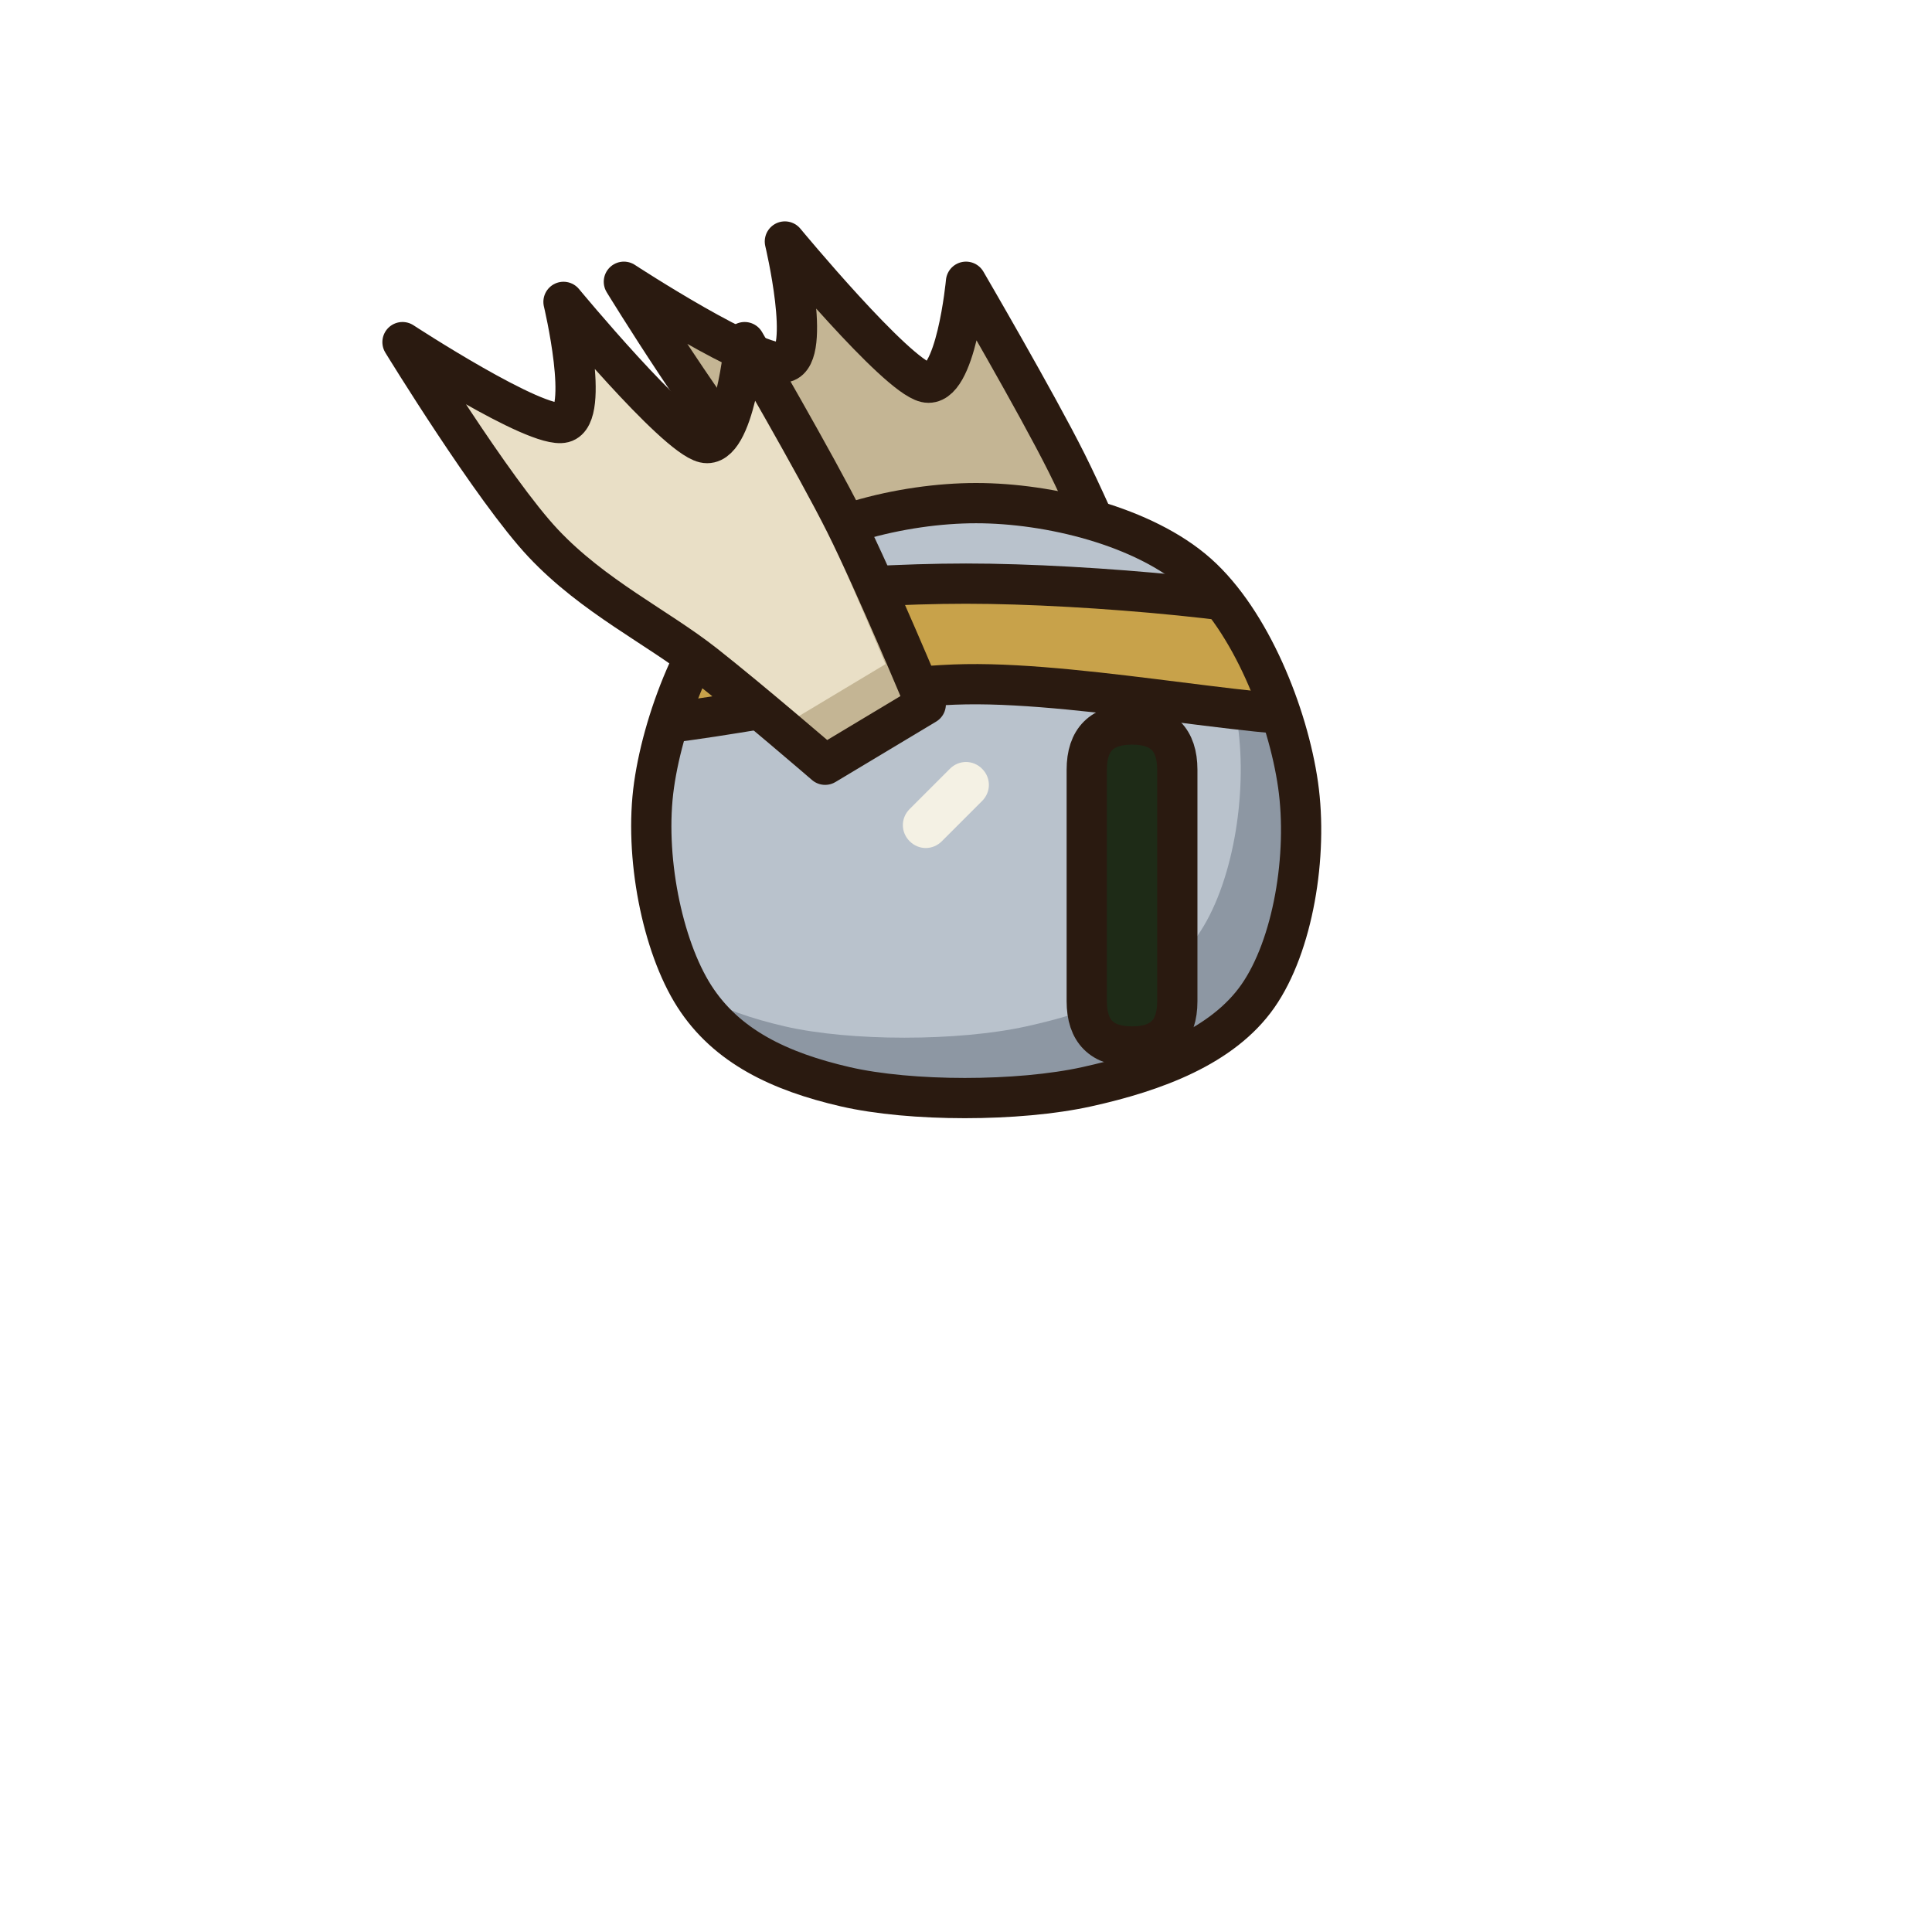
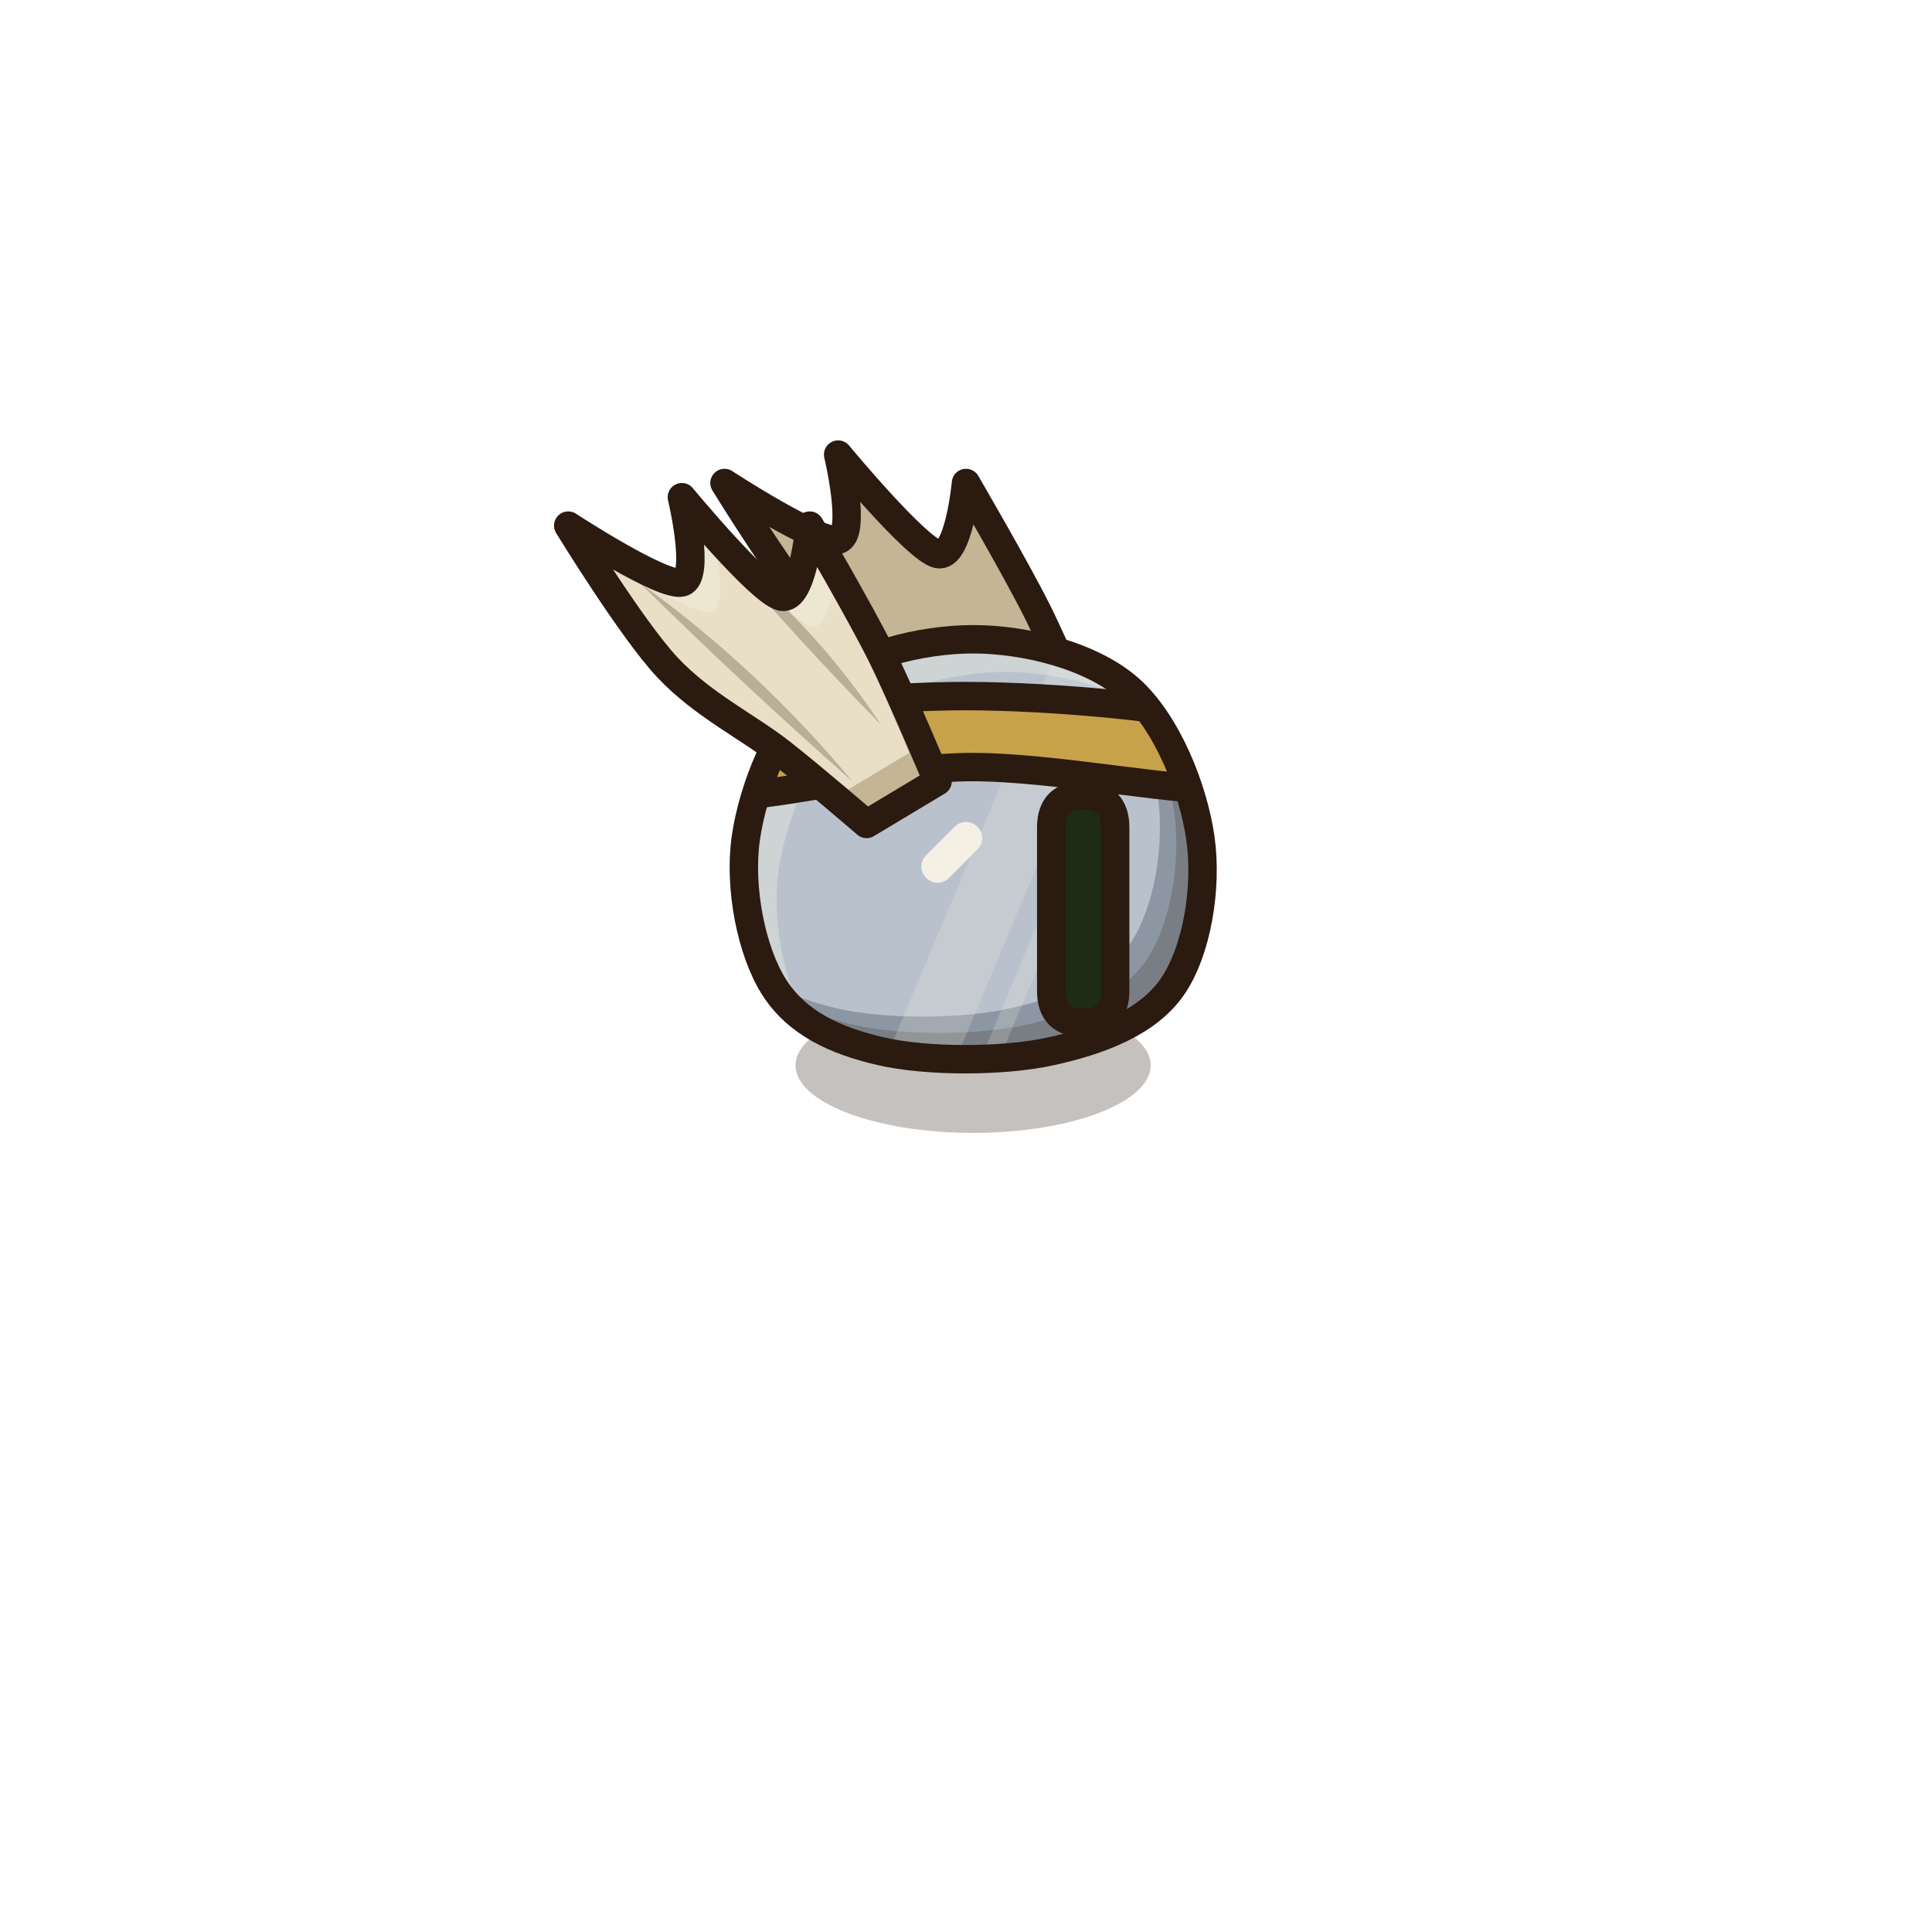
- <svg xmlns="http://www.w3.org/2000/svg" id="paladin-head" width="192" height="192" viewBox="0 0 192 192">
+ <svg xmlns="http://www.w3.org/2000/svg" id="paladin-head" width="272" height="272" viewBox="-40 -40 272 272">
  <defs>
    <clipPath id="paladin-head-helm-clip">
      <path d="M 97 50 C 104.3 50 113.7 52.3 119 57 C 124.3 61.7 128 71 129 78 C 130 85 128.5 94 125 99 C 121.5 104 114.8 106.5 108 108 C 101.2 109.5 90.5 109.5 84 108 C 77.5 106.5 72.2 104 69 99 C 65.8 94 64 85 65 78 C 66 71 69.7 61.7 75 57 C 80.3 52.3 89.7 50 97 50 Z" />
    </clipPath>
    <clipPath id="paladin-head-wing-clip">
      <path d="M 82 76 C 82 76 74.7 69.7 70 66 C 65.3 62.3 59 59.3 54 54 C 49 48.7 40 34 40 34 C 40 34 53.3 42.7 56 42 C 58.7 41.3 56 30 56 30 C 56 30 67 43.3 70 44 C 73 44.7 74 34 74 34 C 74 34 81 46 84 52 C 87 58 92 70 92 70 L 82 76 Z" />
    </clipPath>
  </defs>
+   <path id="paladin-head-cast" d="M 122 110 C 122 115.2 110.8 119.5 97 119.5 C 83.2 119.5 72 115.2 72 110 C 72 104.8 83.2 100.5 97 100.5 C 110.8 100.5 122 104.8 122 110 Z" fill="#2a1a10" opacity="0.27" />
  <g id="paladin-head-wing-far">
    <path id="paladin-head-wing-far-fill" d="M 104 70 C 104 70 96.7 63.7 92 60 C 87.3 56.3 81 53.3 76 48 C 71 42.7 62 28 62 28 C 62 28 75.3 36.7 78 36 C 80.7 35.3 78 24 78 24 C 78 24 89 37.3 92 38 C 95 38.7 96 28 96 28 C 96 28 103 40 106 46 C 109 52 114 64 114 64 L 104 70 Z" fill="#c4b594" />
    <path id="paladin-head-wing-far-line" d="M 104 70 C 104 70 96.7 63.7 92 60 C 87.3 56.3 81 53.3 76 48 C 71 42.7 62 28 62 28 C 62 28 75.3 36.7 78 36 C 80.7 35.3 78 24 78 24 C 78 24 89 37.3 92 38 C 95 38.7 96 28 96 28 C 96 28 103 40 106 46 C 109 52 114 64 114 64 L 104 70 Z" fill="none" stroke="#2a1a10" stroke-width="4" stroke-linecap="round" stroke-linejoin="round" />
  </g>
  <g id="paladin-head-helm">
    <path id="paladin-head-helm-shade" d="M 97 50 C 104.3 50 113.7 52.3 119 57 C 124.3 61.7 128 71 129 78 C 130 85 128.5 94 125 99 C 121.5 104 114.8 106.5 108 108 C 101.2 109.5 90.5 109.5 84 108 C 77.5 106.5 72.2 104 69 99 C 65.8 94 64 85 65 78 C 66 71 69.7 61.7 75 57 C 80.3 52.3 89.7 50 97 50 Z" fill="#8d97a3" />
    <g clip-path="url(#paladin-head-helm-clip)">
+       <path id="paladin-head-helm-deep" d="M 97 50 C 104.3 50 113.7 52.3 119 57 C 124.3 61.7 128 71 129 78 C 130 85 128.5 94 125 99 C 121.5 104 114.8 106.5 108 108 C 101.2 109.5 90.5 109.5 84 108 C 77.5 106.5 72.2 104 69 99 C 65.8 94 64 85 65 78 C 66 71 69.7 61.7 75 57 C 80.3 52.3 89.7 50 97 50 Z M 93.3 46.3 C 100.6 46.3 109.9 48.6 115.3 53.3 C 120.6 57.9 124.3 67.3 125.3 74.3 C 126.3 81.3 124.8 90.3 121.3 95.3 C 117.8 100.3 111.1 102.8 104.3 104.3 C 97.4 105.8 86.8 105.8 80.3 104.3 C 73.8 102.8 68.4 100.3 65.3 95.3 C 62.1 90.3 60.3 81.3 61.3 74.3 C 62.3 67.3 65.9 57.9 71.3 53.3 C 76.6 48.6 85.9 46.3 93.3 46.3 Z" fill="#2a1a10" fill-rule="evenodd" opacity="0.2" />
      <path id="paladin-head-helm-fill" d="M 91 44 C 98.3 44 107.7 46.3 113 51 C 118.3 55.7 122 65 123 72 C 124 79 122.5 88 119 93 C 115.5 98 108.8 100.5 102 102 C 95.2 103.5 84.5 103.5 78 102 C 71.5 100.5 66.2 98 63 93 C 59.8 88 58 79 59 72 C 60 65 63.7 55.7 69 51 C 74.3 46.3 83.7 44 91 44 Z" fill="#b9c2cc" />
+       <path id="paladin-head-helm-lit" d="M 97 50 C 104.3 50 113.7 52.3 119 57 C 124.3 61.7 128 71 129 78 C 130 85 128.5 94 125 99 C 121.5 104 114.8 106.5 108 108 C 101.2 109.5 90.5 109.5 84 108 C 77.5 106.5 72.2 104 69 99 C 65.8 94 64 85 65 78 C 66 71 69.7 61.7 75 57 C 80.3 52.3 89.7 50 97 50 Z M 101.6 54.6 C 108.9 54.6 118.3 56.9 123.6 61.6 C 128.9 66.3 132.6 75.6 133.6 82.6 C 134.6 89.6 133.1 98.6 129.6 103.6 C 126.1 108.6 119.4 111.1 112.6 112.6 C 105.8 114.1 95.1 114.1 88.6 112.6 C 82.1 111.1 76.8 108.6 73.6 103.6 C 70.4 98.6 68.6 89.6 69.6 82.6 C 70.6 75.6 74.3 66.3 79.6 61.6 C 84.9 56.9 94.3 54.6 101.6 54.6 Z" fill="#f4f1e4" fill-rule="evenodd" opacity="0.36" />
+       <path id="paladin-head-helm-sheen" d="M109.5 50 L119.4 50 L94.41 109.5 L84.51 109.5 Z M122.9 50 L125.5 50 L100.51 109.5 L97.91 109.5 Z" fill="#f4f1e4" opacity="0.2" />
      <path id="paladin-head-slit" d="M 112.5 72 L 112.5 72 Q 117 72 117 76.5 L 117 99.5 Q 117 104 112.5 104 L 112.5 104 Q 108 104 108 99.5 L 108 76.5 Q 108 72 112.5 72 Z" fill="#1e2b17" />
      <path id="paladin-head-slit-edge" d="M 112.5 72 L 112.5 72 Q 117 72 117 76.5 L 117 99.5 Q 117 104 112.5 104 L 112.5 104 Q 108 104 108 99.5 L 108 76.5 Q 108 72 112.5 72 Z" fill="none" stroke="#2a1a10" stroke-width="4" stroke-linecap="round" stroke-linejoin="round" />
      <g id="paladin-head-brow">
        <path id="paladin-head-brow-fill" d="M 60 62 C 66 59.7 83.7 58 96 58 C 108.3 58 127.7 59.8 134 62 C 140.3 64.2 140.3 70 134 71 C 127.7 72 108.3 67.8 96 68 C 83.7 68.2 66 73 60 72 C 54 71 54 64.3 60 62 Z" fill="#c8a24a" />
        <path id="paladin-head-brow-line" d="M 60 62 C 66 59.7 83.7 58 96 58 C 108.3 58 127.7 59.8 134 62 C 140.3 64.2 140.3 70 134 71 C 127.7 72 108.3 67.8 96 68 C 83.7 68.2 66 73 60 72 C 54 71 54 64.3 60 62 Z" fill="none" stroke="#2a1a10" stroke-width="4" stroke-linecap="round" stroke-linejoin="round" />
      </g>
    </g>
    <path id="paladin-head-helm-line" d="M 97 50 C 104.3 50 113.7 52.3 119 57 C 124.3 61.7 128 71 129 78 C 130 85 128.5 94 125 99 C 121.5 104 114.8 106.5 108 108 C 101.2 109.5 90.5 109.5 84 108 C 77.5 106.5 72.2 104 69 99 C 65.8 94 64 85 65 78 C 66 71 69.7 61.7 75 57 C 80.3 52.3 89.7 50 97 50 Z" fill="none" stroke="#2a1a10" stroke-width="4" stroke-linecap="round" stroke-linejoin="round" />
  </g>
  <g id="paladin-head-wing">
    <path id="paladin-head-wing-shade" d="M 82 76 C 82 76 74.7 69.7 70 66 C 65.3 62.3 59 59.3 54 54 C 49 48.7 40 34 40 34 C 40 34 53.3 42.7 56 42 C 58.7 41.3 56 30 56 30 C 56 30 67 43.3 70 44 C 73 44.7 74 34 74 34 C 74 34 81 46 84 52 C 87 58 92 70 92 70 L 82 76 Z" fill="#c4b594" />
    <g clip-path="url(#paladin-head-wing-clip)">
      <path id="paladin-head-wing-fill" d="M 78 72 C 78 72 70.7 65.7 66 62 C 61.3 58.3 55 55.3 50 50 C 45 44.7 36 30 36 30 C 36 30 49.3 38.7 52 38 C 54.7 37.3 52 26 52 26 C 52 26 63 39.3 66 40 C 69 40.7 70 30 70 30 C 70 30 77 42 80 48 C 83 54 88 66 88 66 L 78 72 Z" fill="#e9dfc6" />
+       <path id="paladin-head-wing-lit" d="M 82 76 C 82 76 74.7 69.7 70 66 C 65.3 62.3 59 59.3 54 54 C 49 48.7 40 34 40 34 C 40 34 53.3 42.7 56 42 C 58.7 41.3 56 30 56 30 C 56 30 67 43.3 70 44 C 73 44.7 74 34 74 34 C 74 34 81 46 84 52 C 87 58 92 70 92 70 L 82 76 Z M 86.2 80.2 C 86.2 80.2 78.9 73.9 74.2 70.2 C 69.5 66.5 63.2 63.5 58.2 58.2 C 53.2 52.9 44.2 38.2 44.2 38.2 C 44.2 38.2 57.5 46.9 60.2 46.2 C 62.9 45.5 60.2 34.2 60.2 34.2 C 60.2 34.2 71.2 47.5 74.2 48.2 C 77.2 48.9 78.2 38.2 78.2 38.2 C 78.2 38.2 85.2 50.2 88.2 56.2 C 91.2 62.2 96.2 74.2 96.2 74.2 L 86.2 80.2 Z" fill="#f4f1e4" fill-rule="evenodd" opacity="0.36" />
+       <path id="paladin-head-feather-a" d="M 80 70 Q 66.8 54.1 50 42 Q 64.6 56.4 80 70 Z" fill="#2a1a10" opacity="0.25" />
+       <path id="paladin-head-feather-b" d="M 84 62 Q 74.9 48.2 62 38 Q 72.6 50.4 84 62 Z" fill="#2a1a10" opacity="0.25" />
+       <path id="paladin-head-feather-c" d="M 86 56 Q 83 46.7 76 40 Q 80.6 48.3 86 56 Z" fill="#2a1a10" opacity="0.25" />
    </g>
    <path id="paladin-head-wing-line" d="M 82 76 C 82 76 74.7 69.7 70 66 C 65.3 62.3 59 59.3 54 54 C 49 48.7 40 34 40 34 C 40 34 53.3 42.7 56 42 C 58.7 41.3 56 30 56 30 C 56 30 67 43.3 70 44 C 73 44.7 74 34 74 34 C 74 34 81 46 84 52 C 87 58 92 70 92 70 L 82 76 Z" fill="none" stroke="#2a1a10" stroke-width="4" stroke-linecap="round" stroke-linejoin="round" />
  </g>
  <path id="paladin-head-glint" d="M 93.6 83.6 L 97.6 79.6 C 98.5 78.7 98.5 77.3 97.6 76.4 C 96.7 75.5 95.3 75.5 94.4 76.4 L 90.4 80.4 C 89.5 81.3 89.5 82.7 90.4 83.6 C 91.3 84.5 92.7 84.5 93.6 83.6 Z" fill="#f4f1e4" />
</svg>
